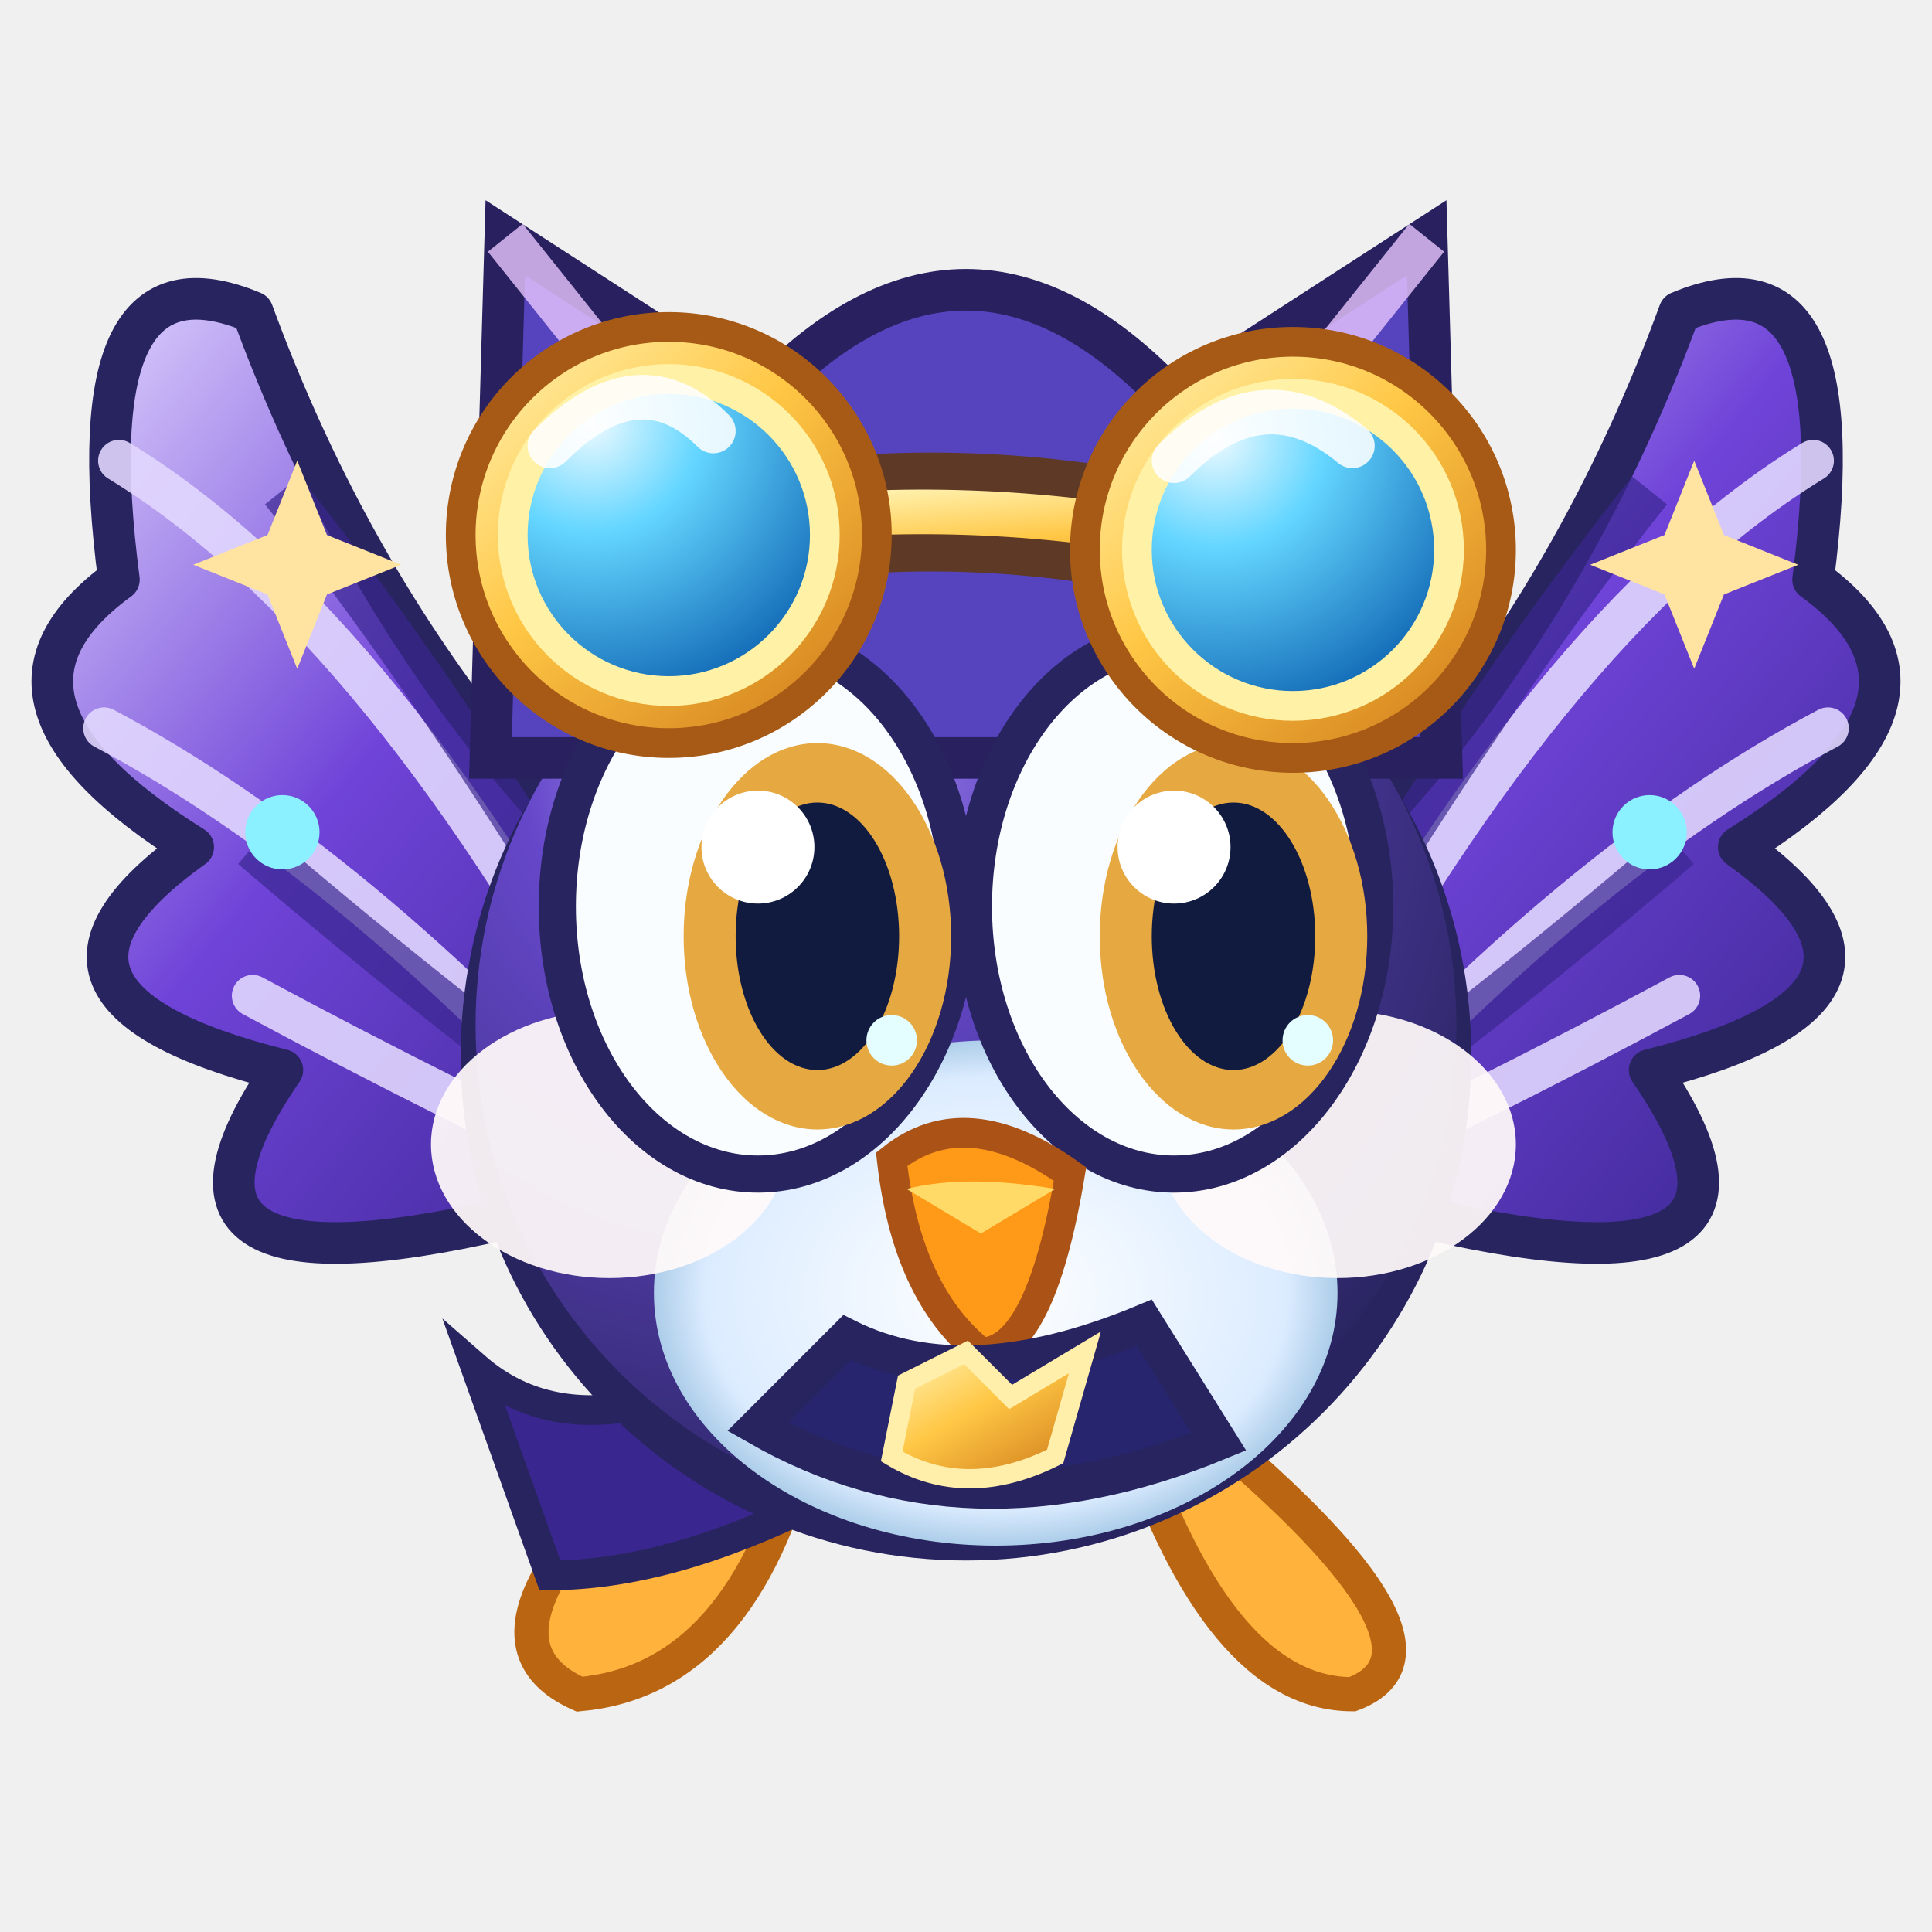
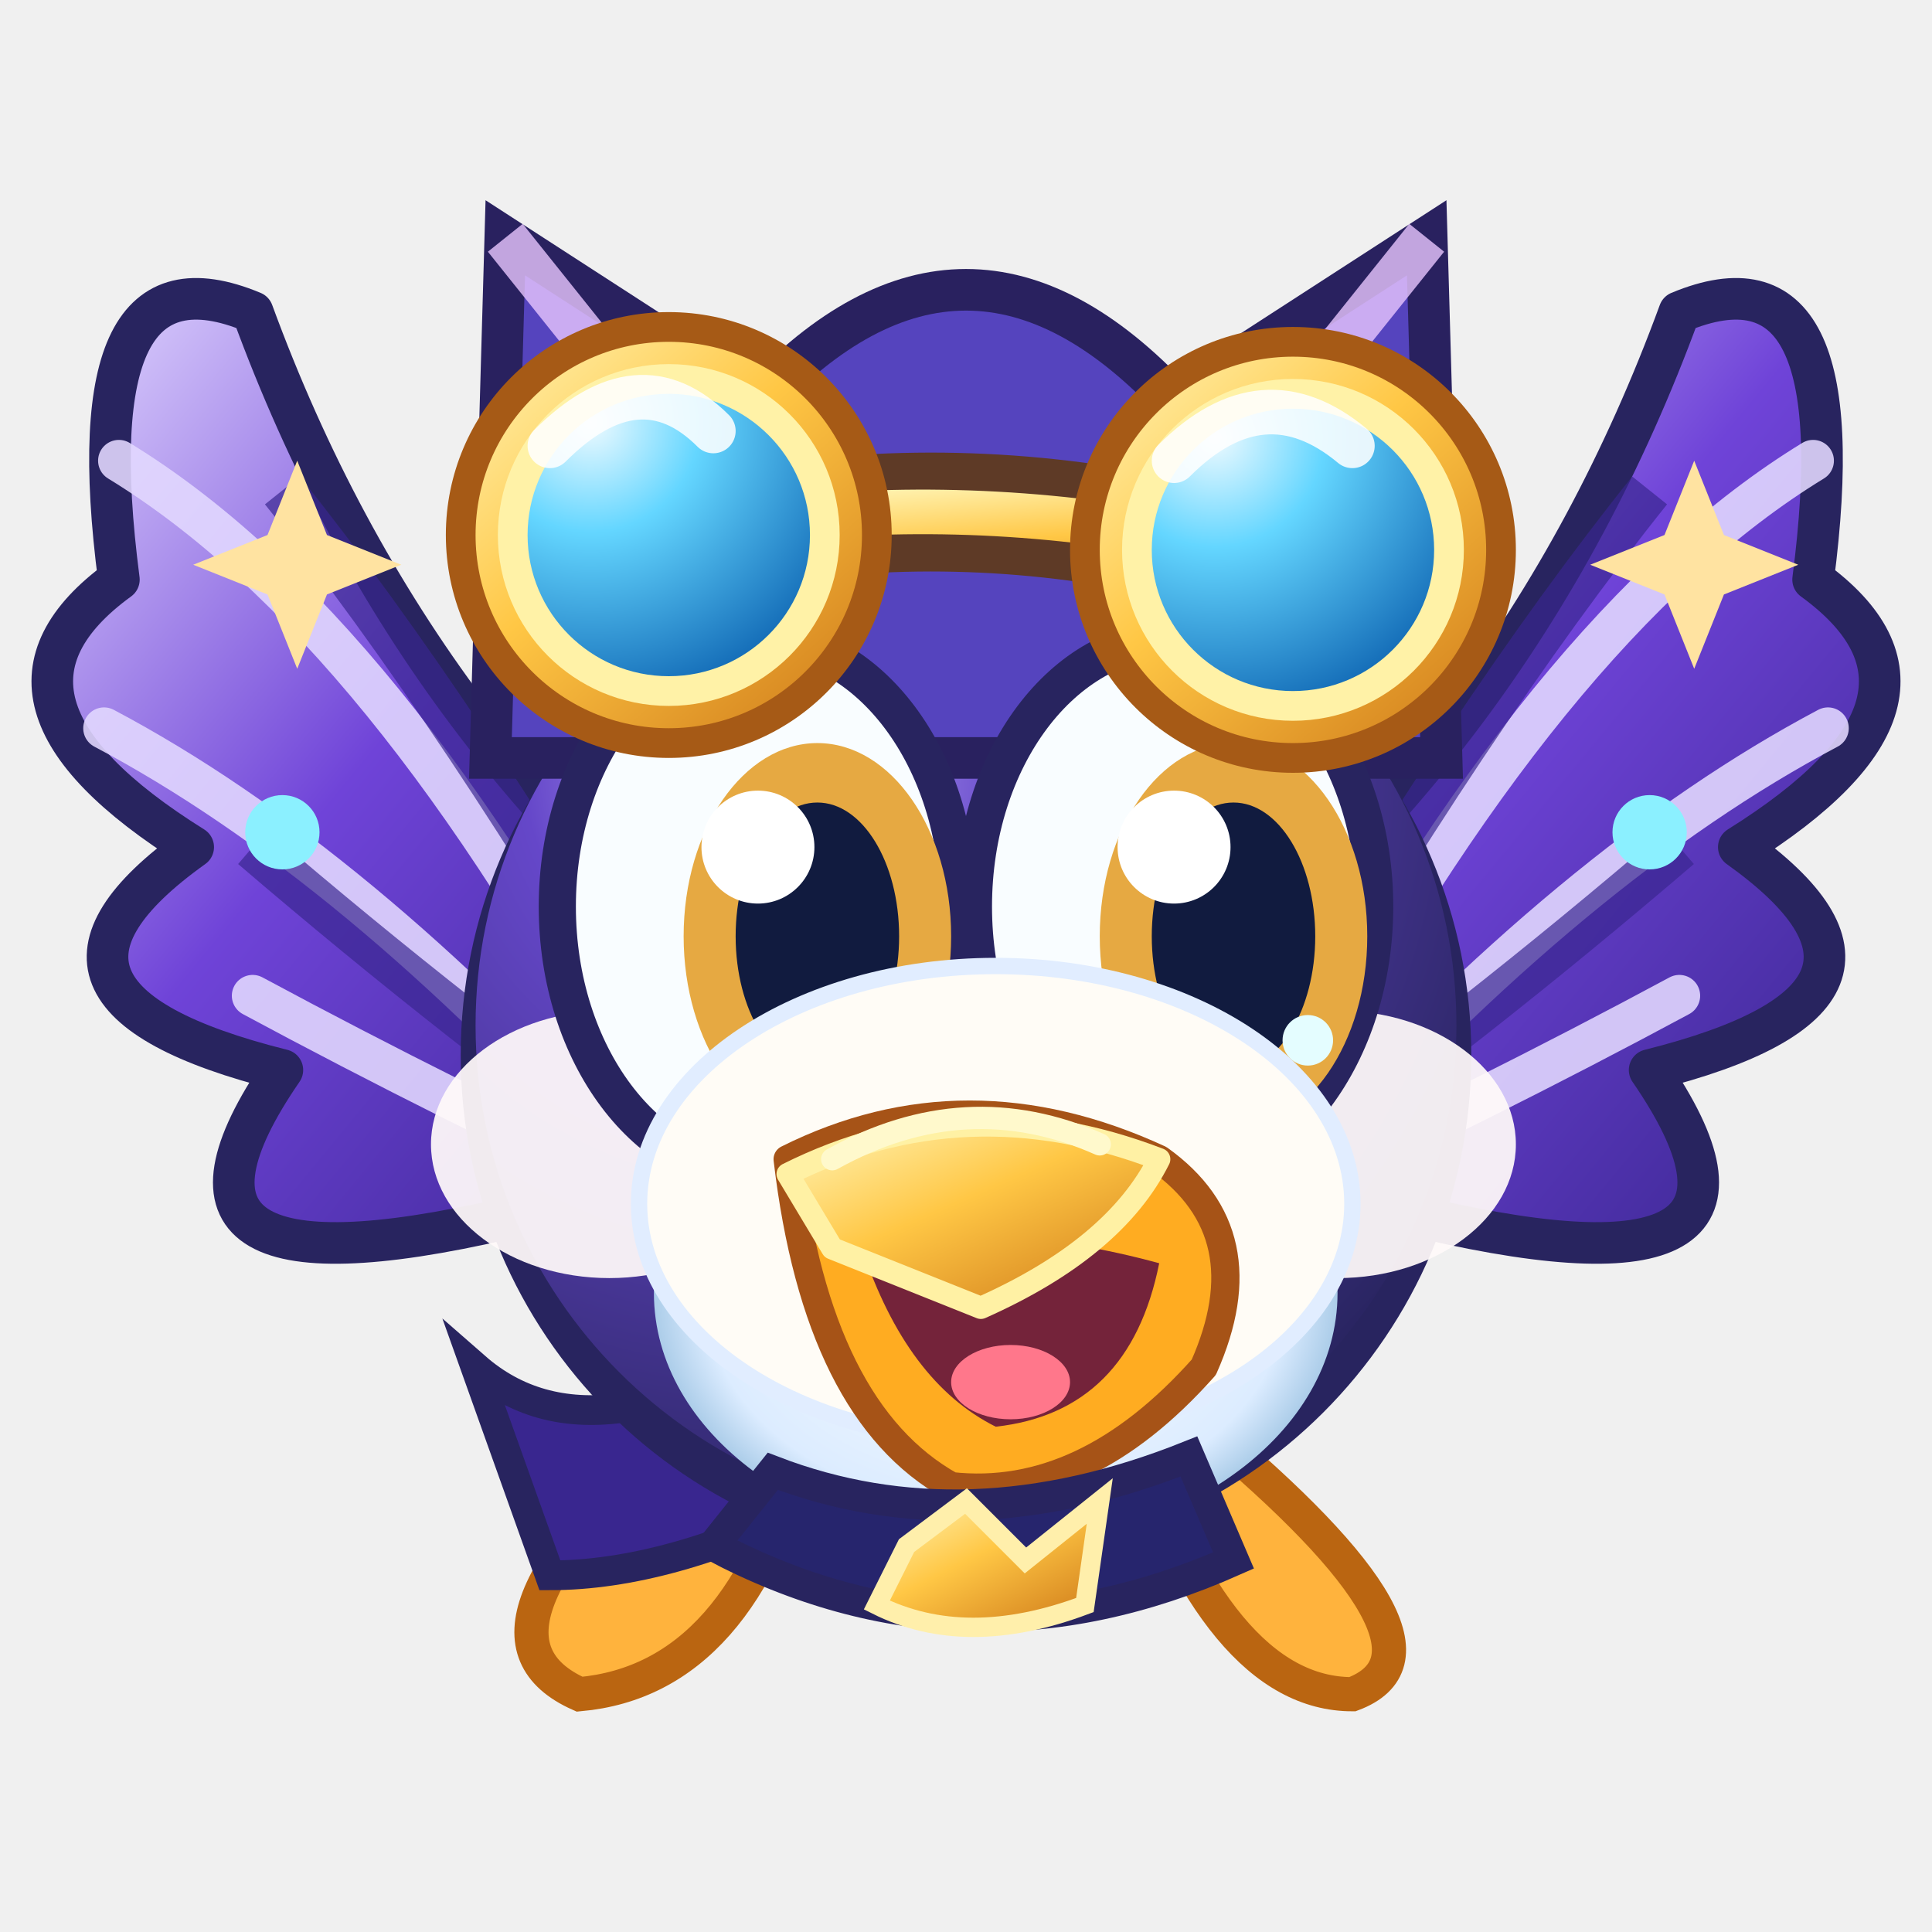
<svg xmlns="http://www.w3.org/2000/svg" width="512" height="512" viewBox="-65 -65 130 130" role="img" aria-labelledby="title desc">
  <defs>
    <linearGradient id="w" x1="0" y1="0" x2=".95" y2="1">
      <stop stop-color="#e3d9ff" />
      <stop offset=".47" stop-color="#6f43d8" />
      <stop offset="1" stop-color="#39268f" />
    </linearGradient>
    <radialGradient id="body" cx=".30" cy=".23" r=".85">
      <stop stop-color="#c7b8ff" />
      <stop offset=".3" stop-color="#6547c9" />
      <stop offset="1" stop-color="#28245f" />
    </radialGradient>
    <radialGradient id="belly">
      <stop stop-color="#ffffff" />
      <stop offset=".85" stop-color="#dcecff" />
      <stop offset="1" stop-color="#accde9" />
    </radialGradient>
    <linearGradient id="gold" x1="0" y1="0" x2=".9" y2="1">
      <stop stop-color="#fff6ba" />
      <stop offset=".46" stop-color="#ffc745" />
      <stop offset="1" stop-color="#d07c1a" />
    </linearGradient>
    <radialGradient id="lens" cx=".25" cy=".14" r="1">
      <stop stop-color="#eefaff" />
      <stop offset=".35" stop-color="#64d6ff" />
      <stop offset="1" stop-color="#065aab" />
    </radialGradient>
  </defs>
  <g id="wing-left">
    <path d="M-12 4 Q-37 -14 -48 -44 Q-60 -49 -57 -26 Q-68 -18 -52 -8 Q-66 2 -46 7 Q-57 23 -31 17 L-12 14Z" fill="url(#w)" stroke="#28245f" stroke-width="2.8" stroke-linejoin="round" />
    <path d="M-57 -34 Q-39 -23 -22 9 M-58 -16 Q-41 -7 -23 13 M-48 2 Q-35 9 -20 16" stroke="#e3d9ff" stroke-width="2.8" opacity=".88" fill="none" stroke-linecap="round" />
    <path d="M-46 -32 Q-34 -17 -20 7 M-48 -8 Q-34 4 -20 14" fill="none" stroke="#39268f" stroke-width="3" opacity=".69" />
    <path d="M-47 -29 l2 -5 l2 5 l5 2 l-5 2 l-2 5 l-2 -5 l-5 -2Z" fill="#ffe3a1" />
    <circle cx="-46" cy="-9" r="2.5" fill="#8bf0ff" />
  </g>
  <g id="wing-right">
    <path d="M12 4 Q37 -14 48 -44 Q60 -49 57 -26 Q68 -18 52 -8 Q66 2 46 7 Q57 23 31 17 L12 14Z" fill="url(#w)" stroke="#28245f" stroke-width="2.8" stroke-linejoin="round" />
    <path d="M57 -34 Q39 -23 22 9 M58 -16 Q41 -7 23 13 M48 2 Q35 9 20 16" stroke="#e3d9ff" stroke-width="2.8" opacity=".88" fill="none" stroke-linecap="round" />
    <path d="M46 -32 Q34 -17 20 7 M48 -8 Q34 4 20 14" fill="none" stroke="#39268f" stroke-width="3" opacity=".69" />
    <path d="M47 -29 l2 -5 l2 5 l5 2 l-5 2 l-2 5 l-2 -5 l-5 -2Z" fill="#ffe3a1" />
    <circle cx="46" cy="-9" r="2.5" fill="#8bf0ff" />
  </g>
  <path d="M-19 31 Q-35 45 -26 49 Q-15 48 -11 32 M16 31 Q34 46 26 49 Q17 49 11 31" fill="#ffb33d" stroke="#ba6511" stroke-width="2.3" />
  <path d="M-10 24 Q-25 34 -33 27 L-28 41 Q-20 41 -10 36Z" fill="#39268f" stroke="#28245f" stroke-width="2" />
  <ellipse cx="0" cy="6" rx="34" ry="34" fill="#28245f" />
  <ellipse cx="0" cy="4" rx="33" ry="33" fill="url(#body)" />
  <path d="M-32 -14 L-31 -49 L-14 -38 Q0 -53 14 -38 L31 -49 L32 -14Z" fill="#5544be" stroke="#29215f" stroke-width="2.8" />
  <path d="M-31 -49 L-19 -34 M31 -49 L19 -34" stroke="#e9c6ff" stroke-width="3" opacity=".8" />
  <circle cx="-24" cy="-36" r="2" fill="#ffe493" />
  <circle cx="20" cy="-35" r="2" fill="#ffe493" />
  <ellipse cx="2" cy="22" rx="23" ry="17" fill="url(#belly)" />
  <ellipse cx="-24" cy="12" rx="12" ry="9" fill="#fffafa" opacity=".93" />
  <ellipse cx="25" cy="12" rx="12" ry="9" fill="#fffafa" opacity=".93" />
  <ellipse cx="-14" cy="-4" rx="13.5" ry="18" fill="#f9fdff" stroke="#28245f" stroke-width="2.5" />
  <ellipse cx="14" cy="-4" rx="13.5" ry="18" fill="#f9fdff" stroke="#28245f" stroke-width="2.5" />
  <ellipse cx="-10" cy="-2" rx="9" ry="13" fill="#e6a942" />
  <ellipse cx="18" cy="-2" rx="9" ry="13" fill="#e6a942" />
  <ellipse cx="-10" cy="-2" rx="5.5" ry="9" fill="#111b3f" />
  <ellipse cx="18" cy="-2" rx="5.5" ry="9" fill="#111b3f" />
  <circle cx="-14" cy="-8" r="3.8" fill="#fff" />
  <circle cx="14" cy="-8" r="3.8" fill="#fff" />
  <circle cx="-5" cy="5" r="1.7" fill="#e4fdff" />
  <circle cx="23" cy="5" r="1.7" fill="#e4fdff" />
-   <path d="M-5 13 Q0 9 7 14 Q5 26 1 26 Q-4 22 -5 13Z" fill="#ff9a18" stroke="#ab5316" stroke-width="2" />
-   <path d="M-4 15 Q0 14 6 15 L1 18Z" fill="#ffda67" />
-   <path d="M-8 25 Q0 29 12 24 L17 32 Q0 39 -14 31Z" fill="#26256d" stroke="#28245f" stroke-width="2.5" />
-   <path d="M-4 28 L0 26 L3 29 L8 26 L6 33 Q0 36 -5 33Z" fill="url(#gold)" stroke="#ffefab" stroke-width="1.3" />
+   <ellipse cx="2" cy="16" rx="24" ry="16" fill="#fffcf6" stroke="#e1edff" stroke-width="1.1" />
+   <path d="M-12 13 Q0 7 13 13 Q20 18 16 27 Q8 36 -1 35 Q-10 30 -12 13Z" fill="#ffac21" stroke="#a65317" stroke-width="1.9" stroke-linejoin="round" />
+   <path d="M-7 19 Q2 17 13 20 Q11 30 2 31 Q-4 28 -7 19Z" fill="#74233a" />
+   <ellipse cx="3" cy="28" rx="4" ry="2.5" fill="#ff778b" />
+   <path d="M-12 14 Q0 8 13 13 Q10 19 1 23 L-9 19Z" fill="url(#gold)" stroke="#fff1a4" stroke-width="1.5" stroke-linejoin="round" />
+   <path d="M-9 13 Q0 8 9 12" fill="none" stroke="#fff9cc" stroke-width="1.5" stroke-linecap="round" />
+   <path d="M-13 34 Q0 39 15 33 L18 40 Q0 48 -17 39Z" fill="#26256d" stroke="#28245f" stroke-width="2.1" />
+   <path d="M-4 39 L0 36 L4 40 L9 36 L8 43 Q0 46 -6 43Z" fill="url(#gold)" stroke="#ffefab" stroke-width="1.3" />
  <path d="M-28 -26 Q0 -36 29 -24" fill="none" stroke="#5e3a26" stroke-width="8" stroke-linecap="round" />
  <path d="M-28 -27 Q0 -35 29 -25" fill="none" stroke="url(#gold)" stroke-width="3" stroke-linecap="round" />
  <g>
    <circle cx="-20" cy="-29" r="14" fill="url(#gold)" stroke="#a65a16" stroke-width="2" />
    <circle cx="-20" cy="-29" r="10.5" fill="url(#lens)" stroke="#fff2a7" stroke-width="2" />
    <circle cx="22" cy="-28" r="14" fill="url(#gold)" stroke="#a65a16" stroke-width="2" />
    <circle cx="22" cy="-28" r="10.5" fill="url(#lens)" stroke="#fff2a7" stroke-width="2" />
    <path d="M-28 -35 q6 -6 11 -1 M14 -34 q6 -6 12 -1" fill="none" stroke="#ffffff" stroke-width="3" stroke-linecap="round" opacity=".86" />
  </g>
</svg>
